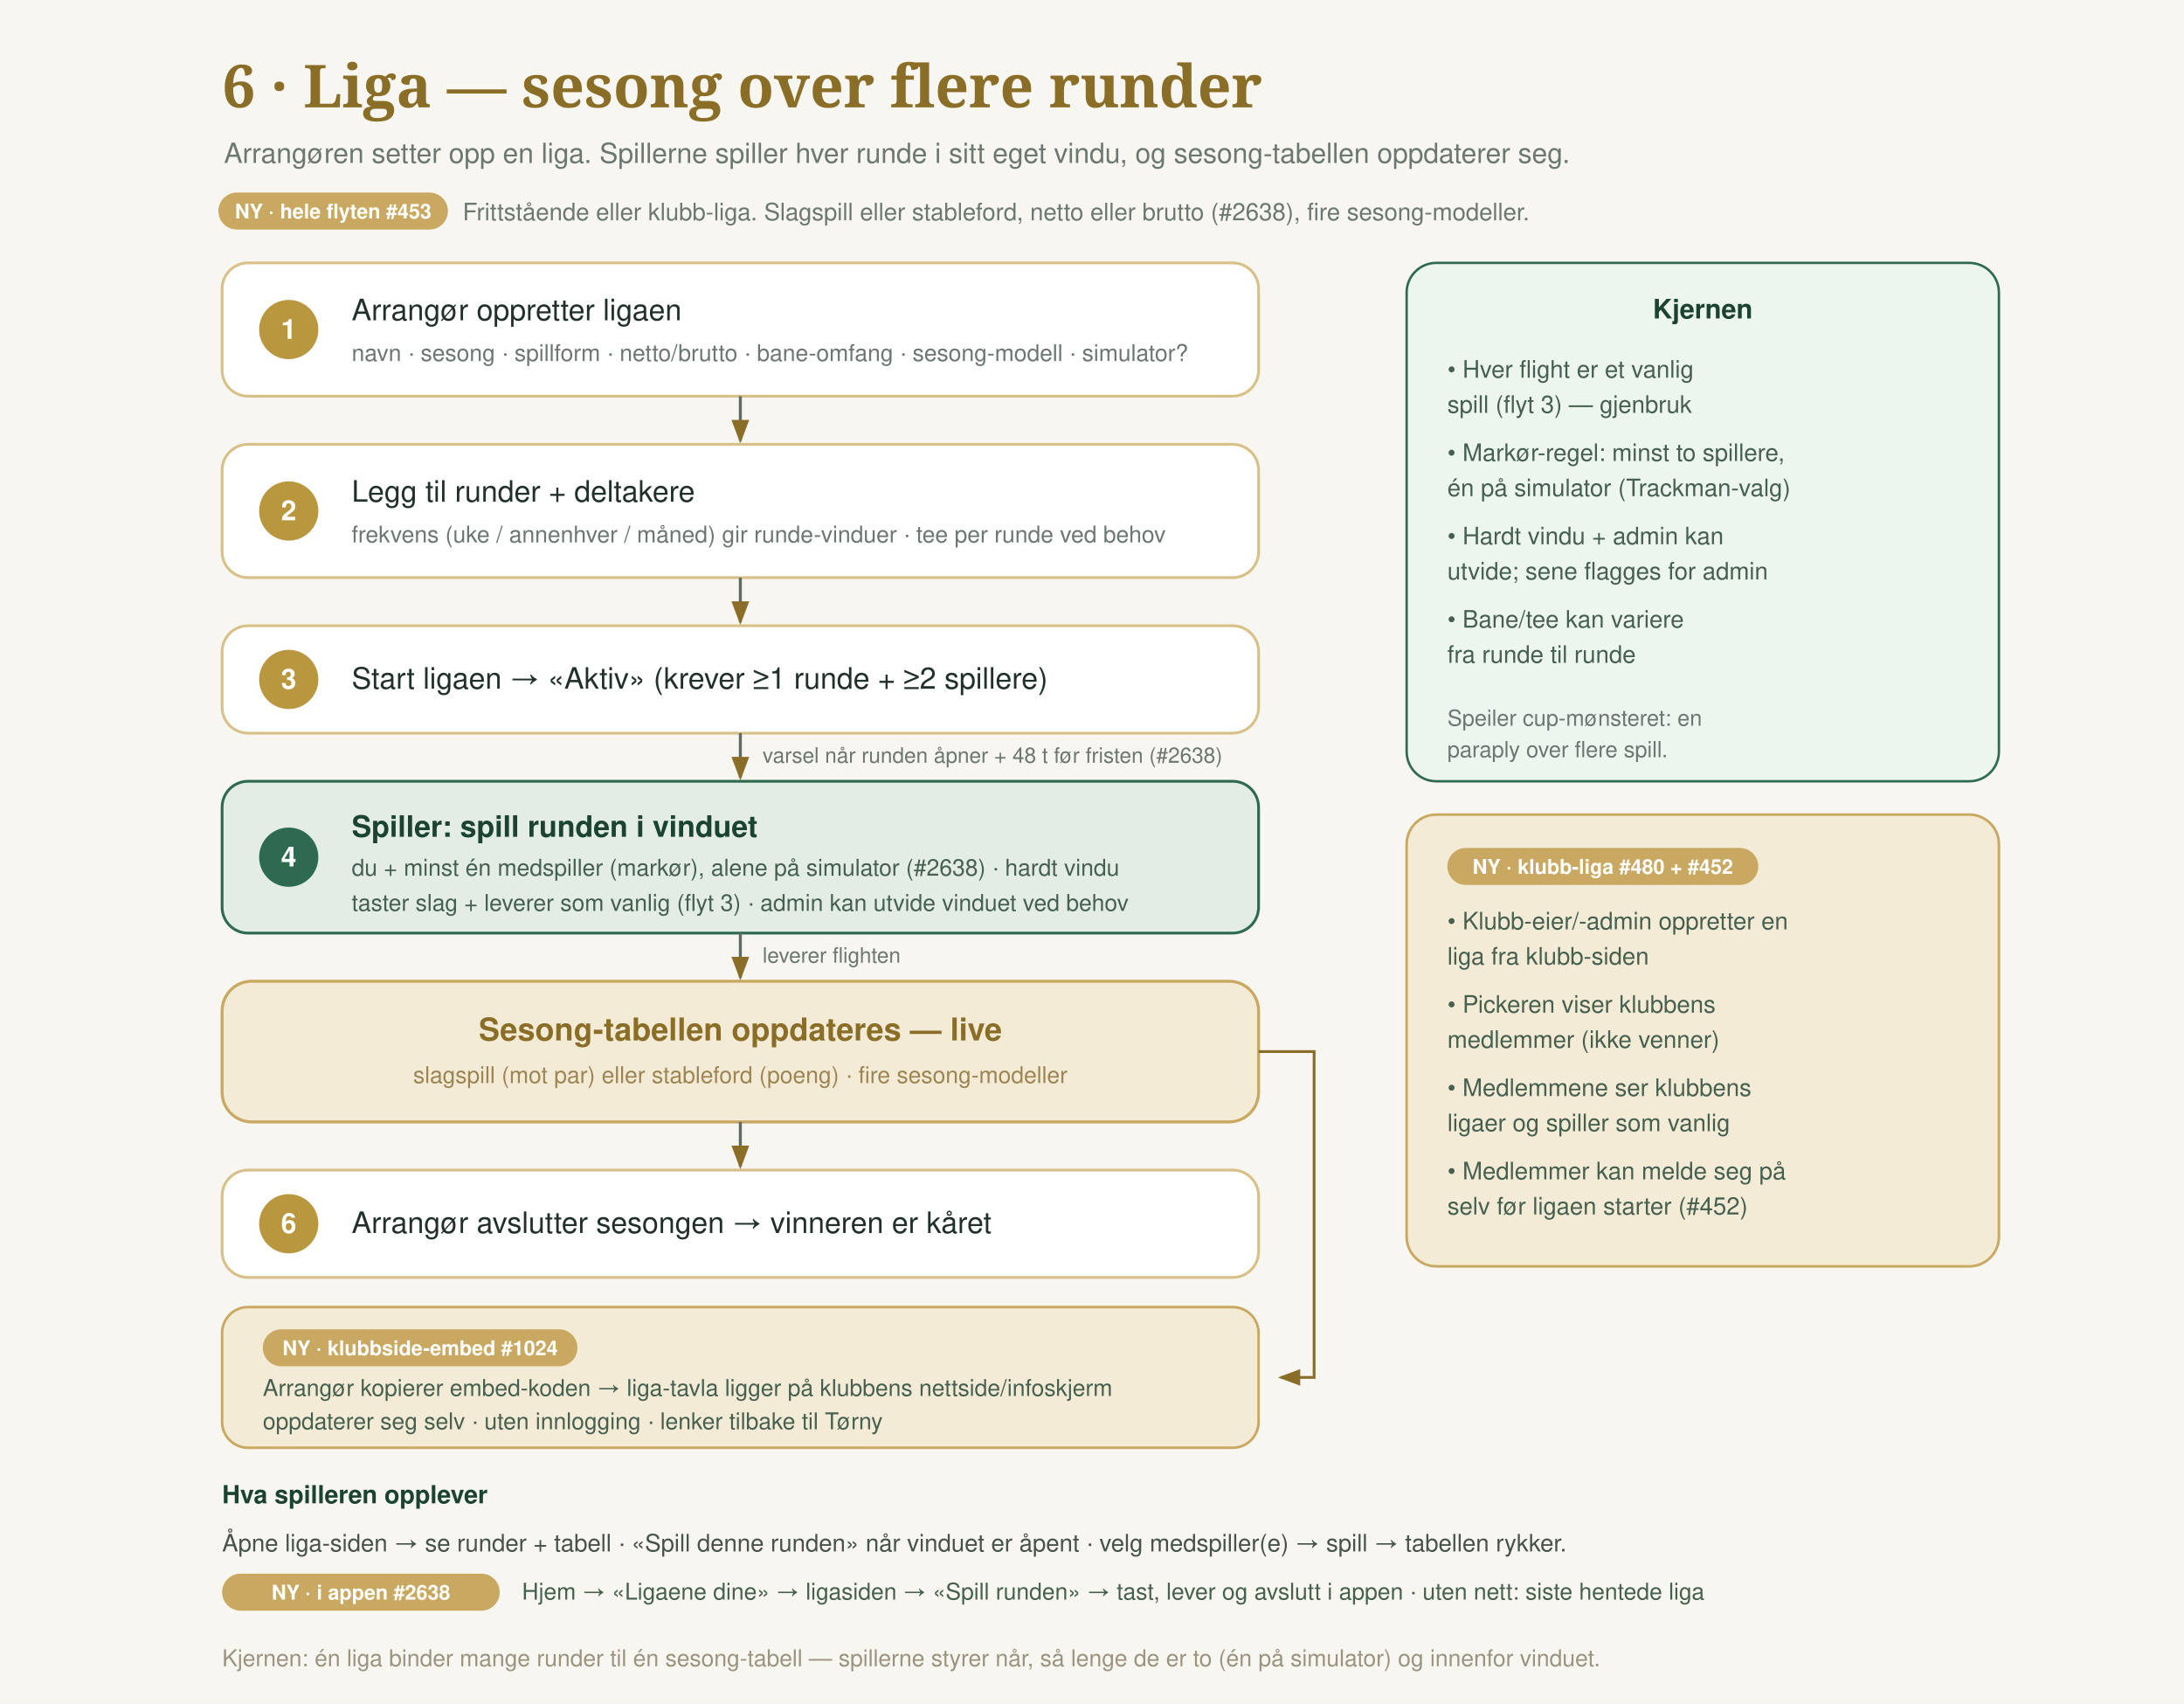
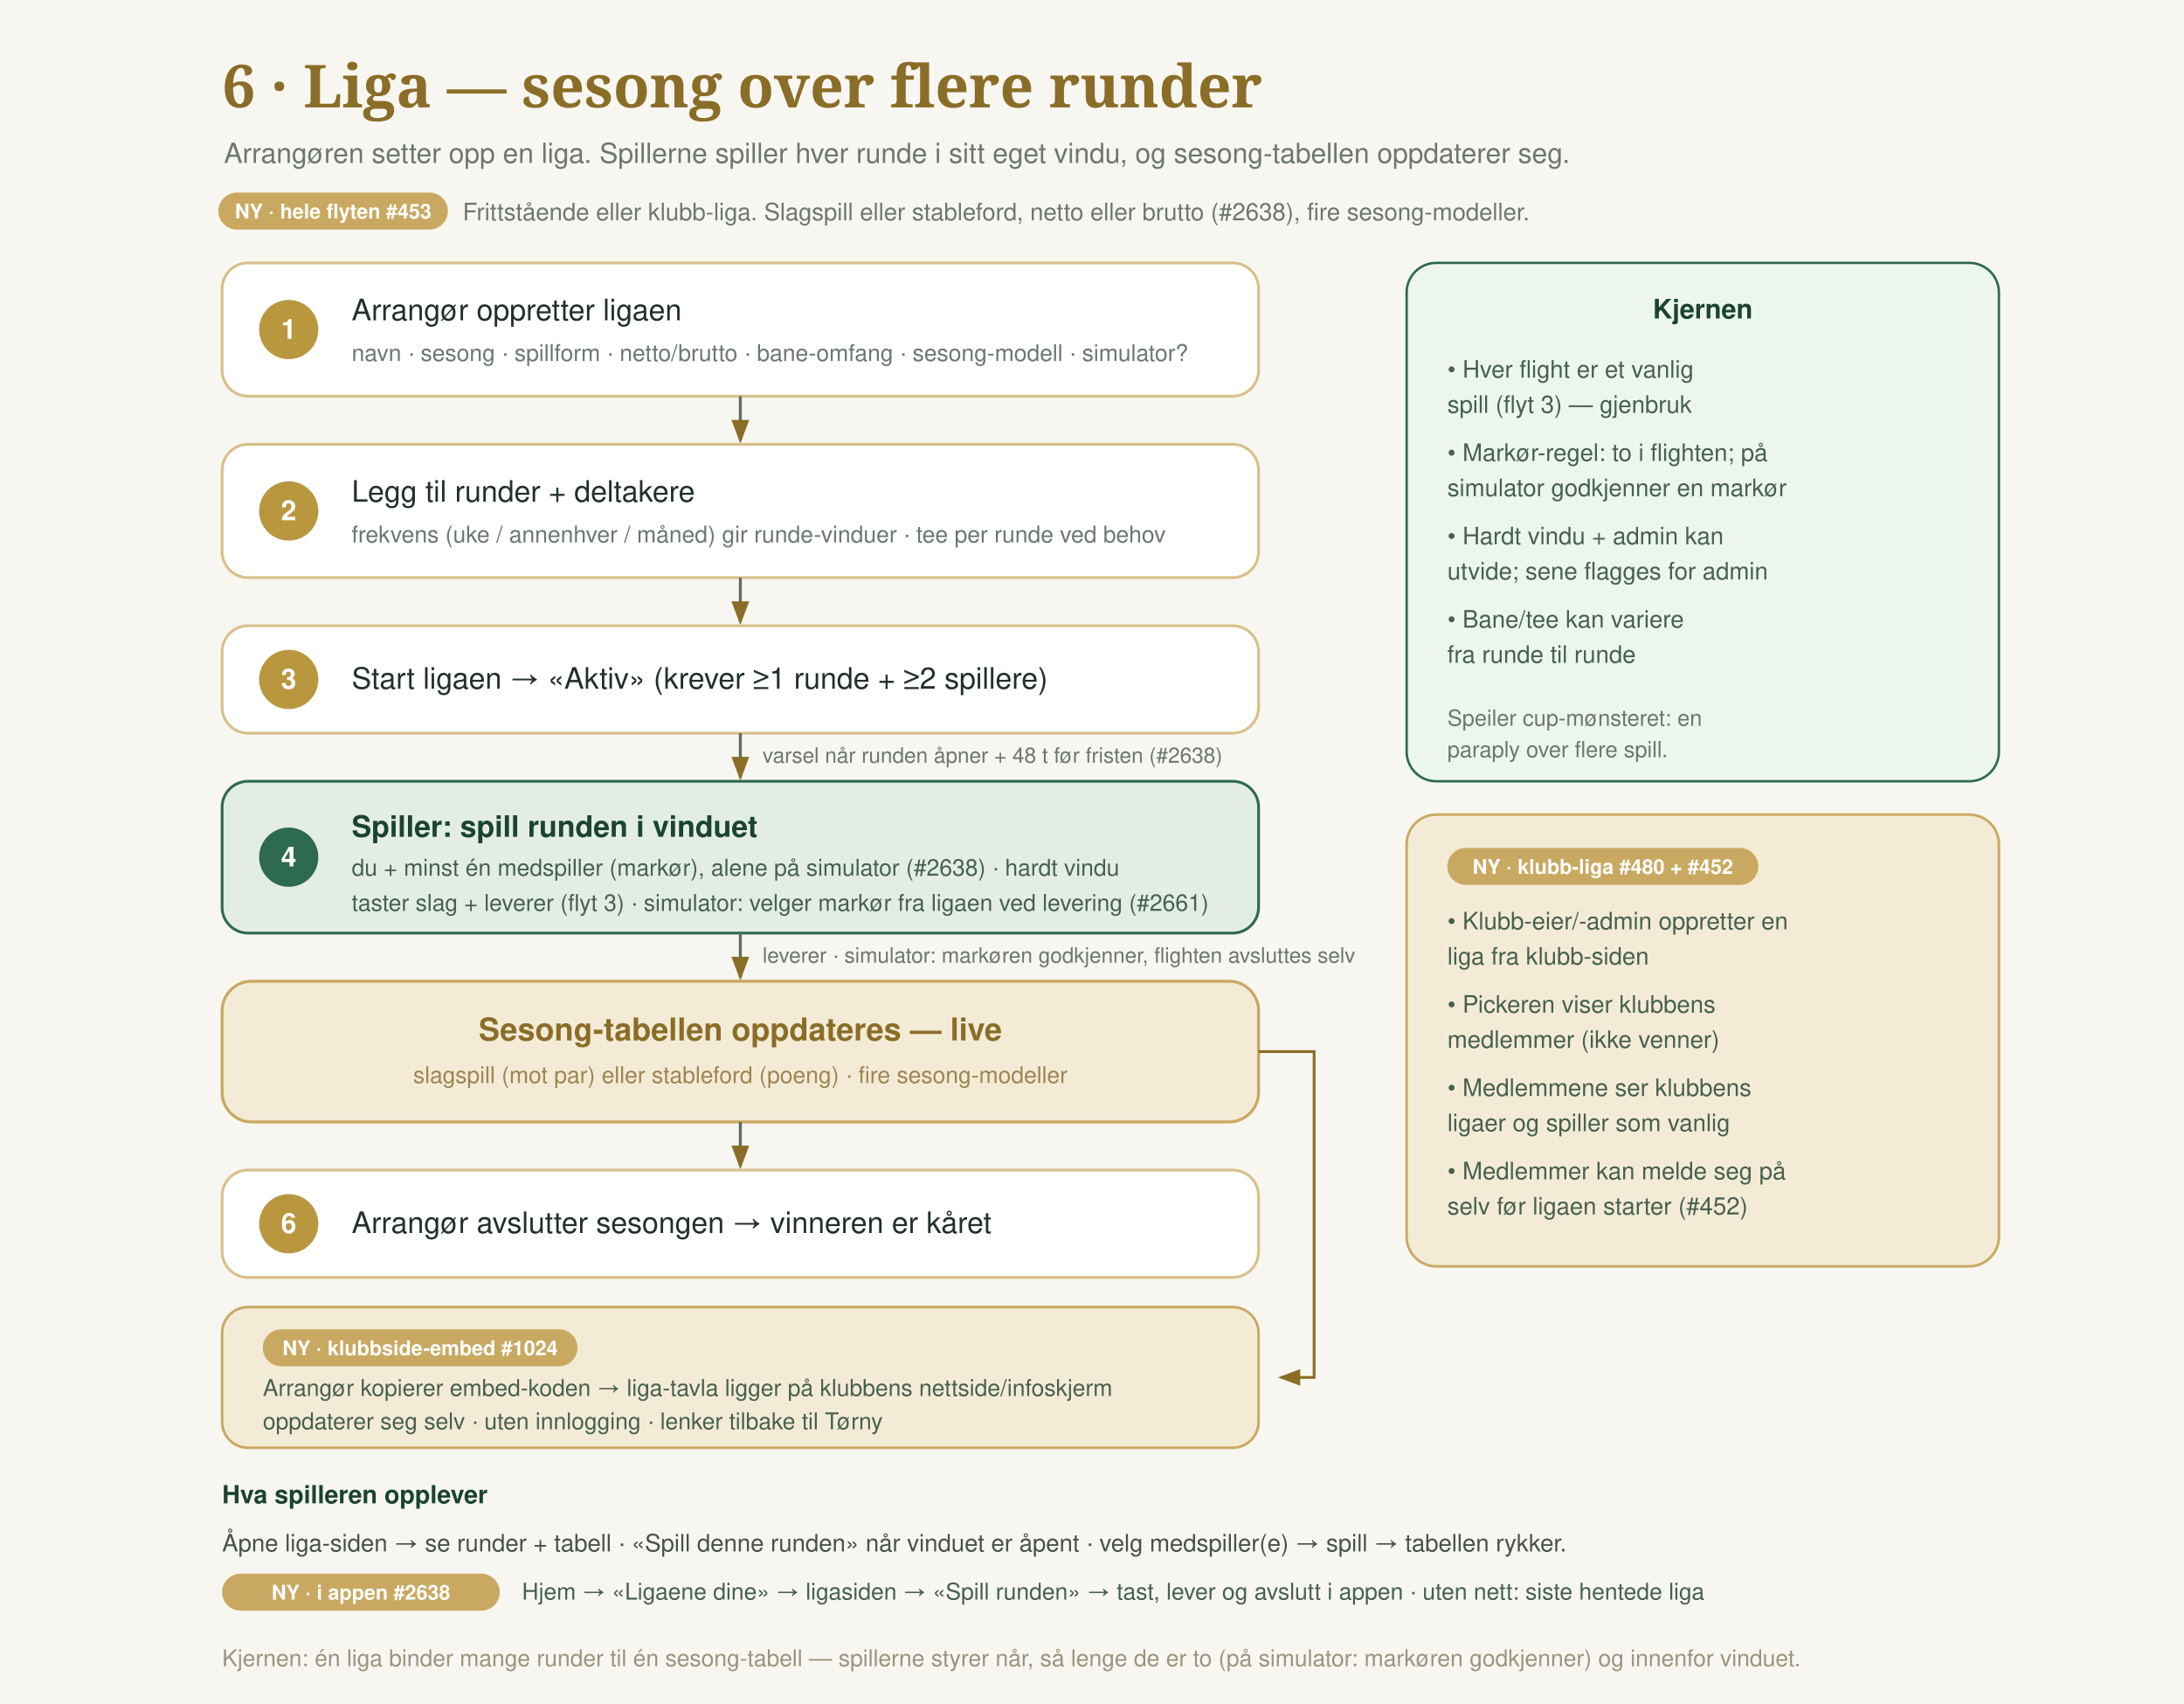
<svg xmlns="http://www.w3.org/2000/svg" width="1180" height="920" viewBox="0 0 1180 920" font-family="-apple-system, Helvetica, Arial, sans-serif">
  <defs>
    <marker id="a" markerWidth="10" markerHeight="8" refX="7" refY="3" orient="auto">
      <path d="M0,0 L8,3 L0,6 Z" fill="#8A6D27" />
    </marker>
  </defs>
  <rect width="1180" height="920" fill="#F8F6F0" />
  <text x="120" y="58" font-family="Georgia, serif" font-size="32" font-weight="600" fill="#8A6D27">6 · Liga — sesong over flere runder</text>
  <text x="121" y="88" font-size="15" fill="#6B7770">Arrangøren setter opp en liga. Spillerne spiller hver runde i sitt eget vindu, og sesong-tabellen oppdaterer seg.</text>
  <g font-size="13">
    <rect x="118" y="104" width="124" height="20" rx="10" fill="#C9A961" />
    <text x="180" y="118" text-anchor="middle" font-size="11" font-weight="700" fill="#FFFFFF">NY · hele flyten #453</text>
    <text x="250" y="119" fill="#6B7770">Frittstående eller klubb-liga. Slagspill eller stableford, netto eller brutto (#2638), fire sesong-modeller.</text>
  </g>
  <rect x="120" y="142" width="560" height="72" rx="14" fill="#FFFFFF" stroke="#D8C089" stroke-width="1.5" />
  <circle cx="156" cy="178" r="16" fill="#B8973F" />
  <text x="156" y="183" text-anchor="middle" font-size="15" font-weight="700" fill="#FFFFFF">1</text>
  <text x="190" y="173" font-size="16" fill="#213029">Arrangør oppretter ligaen</text>
  <text x="190" y="195" font-size="12.5" fill="#6B7770">navn · sesong · spillform · netto/brutto · bane-omfang · sesong-modell · simulator?</text>
  <line x1="400" y1="214" x2="400" y2="238" stroke="#5E6B63" stroke-width="1.6" marker-end="url(#a)" />
  <rect x="120" y="240" width="560" height="72" rx="14" fill="#FFFFFF" stroke="#D8C089" stroke-width="1.5" />
  <circle cx="156" cy="276" r="16" fill="#B8973F" />
  <text x="156" y="281" text-anchor="middle" font-size="15" font-weight="700" fill="#FFFFFF">2</text>
  <text x="190" y="271" font-size="16" fill="#213029">Legg til runder + deltakere</text>
  <text x="190" y="293" font-size="12.5" fill="#6B7770">frekvens (uke / annenhver / måned) gir runde-vinduer · tee per runde ved behov</text>
  <line x1="400" y1="312" x2="400" y2="336" stroke="#5E6B63" stroke-width="1.6" marker-end="url(#a)" />
  <rect x="120" y="338" width="560" height="58" rx="14" fill="#FFFFFF" stroke="#D8C089" stroke-width="1.5" />
  <circle cx="156" cy="367" r="16" fill="#B8973F" />
  <text x="156" y="372" text-anchor="middle" font-size="15" font-weight="700" fill="#FFFFFF">3</text>
  <text x="190" y="372" font-size="16" fill="#213029">Start ligaen → «Aktiv» (krever ≥1 runde + ≥2 spillere)</text>
  <line x1="400" y1="396" x2="400" y2="420" stroke="#5E6B63" stroke-width="1.6" marker-end="url(#a)" />
  <text x="412" y="412" font-size="11.5" fill="#6B7770">varsel når runden åpner + 48 t før fristen (#2638)</text>
  <rect x="120" y="422" width="560" height="82" rx="14" fill="#E3EDE6" stroke="#2D6A4F" stroke-width="1.5" />
  <circle cx="156" cy="463" r="16" fill="#2D6A4F" />
  <text x="156" y="468" text-anchor="middle" font-size="15" font-weight="700" fill="#FFFFFF">4</text>
  <text x="190" y="452" font-size="16" font-weight="600" fill="#1B4332">Spiller: spill runden i vinduet</text>
  <text x="190" y="473" font-size="12.5" fill="#46604F">du + minst én medspiller (markør), alene på simulator (#2638) · hardt vindu</text>
-   <text x="190" y="492" font-size="12.5" fill="#46604F">taster slag + leverer som vanlig (flyt 3) · admin kan utvide vinduet ved behov</text>
+   <text x="190" y="492" font-size="12.5" fill="#46604F">taster slag + leverer (flyt 3) · simulator: velger markør fra ligaen ved levering (#2661)</text>
  <line x1="400" y1="504" x2="400" y2="528" stroke="#5E6B63" stroke-width="1.6" marker-end="url(#a)" />
-   <text x="412" y="520" font-size="11.5" fill="#6B7770">leverer flighten</text>
+   <text x="412" y="520" font-size="11.5" fill="#6B7770">leverer · simulator: markøren godkjenner, flighten avsluttes selv</text>
  <rect x="120" y="530" width="560" height="76" rx="16" fill="#F4EBD7" stroke="#C9A961" stroke-width="1.6" />
  <text x="400" y="562" text-anchor="middle" font-size="17" font-weight="700" fill="#8A6D27">Sesong-tabellen oppdateres — live</text>
  <text x="400" y="585" text-anchor="middle" font-size="12.5" fill="#9C8552">slagspill (mot par) eller stableford (poeng) · fire sesong-modeller</text>
  <line x1="400" y1="606" x2="400" y2="630" stroke="#5E6B63" stroke-width="1.6" marker-end="url(#a)" />
  <rect x="120" y="632" width="560" height="58" rx="14" fill="#FFFFFF" stroke="#D8C089" stroke-width="1.5" />
  <circle cx="156" cy="661" r="16" fill="#B8973F" />
  <text x="156" y="666" text-anchor="middle" font-size="15" font-weight="700" fill="#FFFFFF">6</text>
  <text x="190" y="666" font-size="16" fill="#213029">Arrangør avslutter sesongen → vinneren er kåret</text>
  <rect x="760" y="142" width="320" height="280" rx="16" fill="#EDF5EF" stroke="#2D6A4F" stroke-width="1.3" />
  <text x="920" y="172" text-anchor="middle" font-size="14.5" font-weight="700" fill="#1B4332">Kjernen</text>
  <text x="782" y="204" font-size="13" fill="#46604F">• Hver flight er et vanlig</text>
  <text x="782" y="223" font-size="13" fill="#46604F">  spill (flyt 3) — gjenbruk</text>
-   <text x="782" y="249" font-size="13" fill="#46604F">• Markør-regel: minst to spillere,</text>
-   <text x="782" y="268" font-size="13" fill="#46604F">  én på simulator (Trackman-valg)</text>
+   <text x="782" y="249" font-size="13" fill="#46604F">• Markør-regel: to i flighten; på</text>
+   <text x="782" y="268" font-size="13" fill="#46604F">  simulator godkjenner en markør</text>
  <text x="782" y="294" font-size="13" fill="#46604F">• Hardt vindu + admin kan</text>
  <text x="782" y="313" font-size="13" fill="#46604F">  utvide; sene flagges for admin</text>
  <text x="782" y="339" font-size="13" fill="#46604F">• Bane/tee kan variere</text>
  <text x="782" y="358" font-size="13" fill="#46604F">  fra runde til runde</text>
  <text x="782" y="392" font-size="12" fill="#6B7770">Speiler cup-mønsteret: en</text>
  <text x="782" y="409" font-size="12" fill="#6B7770">paraply over flere spill.</text>
  <rect x="760" y="440" width="320" height="244" rx="16" fill="#F4EBD7" stroke="#C9A961" stroke-width="1.4" />
  <rect x="782" y="458" width="168" height="20" rx="10" fill="#C9A961" />
  <text x="866" y="472" text-anchor="middle" font-size="11" font-weight="700" fill="#FFFFFF">NY · klubb-liga #480 + #452</text>
  <text x="782" y="502" font-size="13" fill="#46604F">• Klubb-eier/-admin oppretter en</text>
  <text x="782" y="521" font-size="13" fill="#46604F">  liga fra klubb-siden</text>
  <text x="782" y="547" font-size="13" fill="#46604F">• Pickeren viser klubbens</text>
  <text x="782" y="566" font-size="13" fill="#46604F">  medlemmer (ikke venner)</text>
  <text x="782" y="592" font-size="13" fill="#46604F">• Medlemmene ser klubbens</text>
  <text x="782" y="611" font-size="13" fill="#46604F">  ligaer og spiller som vanlig</text>
  <text x="782" y="637" font-size="13" fill="#46604F">• Medlemmer kan melde seg på</text>
  <text x="782" y="656" font-size="13" fill="#46604F">  selv før ligaen starter (#452)</text>
  <path d="M680,568 L710,568 L710,744 L692,744" fill="none" stroke="#8A6D27" stroke-width="1.5" marker-end="url(#a)" />
  <rect x="120" y="706" width="560" height="76" rx="14" fill="#F4EBD7" stroke="#C9A961" stroke-width="1.4" />
  <rect x="142" y="718" width="170" height="20" rx="10" fill="#C9A961" />
  <text x="227" y="732" text-anchor="middle" font-size="11" font-weight="700" fill="#FFFFFF">NY · klubbside-embed #1024</text>
  <text x="142" y="754" font-size="12.5" fill="#46604F">Arrangør kopierer embed-koden → liga-tavla ligger på klubbens nettside/infoskjerm</text>
  <text x="142" y="772" font-size="12.5" fill="#46604F">oppdaterer seg selv · uten innlogging · lenker tilbake til Tørny</text>
  <text x="120" y="812" font-size="13.5" font-weight="700" fill="#1B4332">Hva spilleren opplever</text>
  <text x="120" y="838" font-size="13" fill="#46524B">Åpne liga-siden → se runder + tabell · «Spill denne runden» når vinduet er åpent · velg medspiller(e) → spill → tabellen rykker.</text>
  <rect x="120" y="850" width="150" height="20" rx="10" fill="#C9A961" />
  <text x="195" y="864" text-anchor="middle" font-size="11" font-weight="700" fill="#FFFFFF">NY · i appen #2638</text>
  <text x="282" y="864" font-size="12.5" fill="#46604F">Hjem → «Ligaene dine» → ligasiden → «Spill runden» → tast, lever og avslutt i appen · uten nett: siste hentede liga</text>
-   <text x="120" y="900" font-size="12.5" fill="#9A937F">Kjernen: én liga binder mange runder til én sesong-tabell — spillerne styrer når, så lenge de er to (én på simulator) og innenfor vinduet.</text>
+   <text x="120" y="900" font-size="12.5" fill="#9A937F">Kjernen: én liga binder mange runder til én sesong-tabell — spillerne styrer når, så lenge de er to (på simulator: markøren godkjenner) og innenfor vinduet.</text>
</svg>
